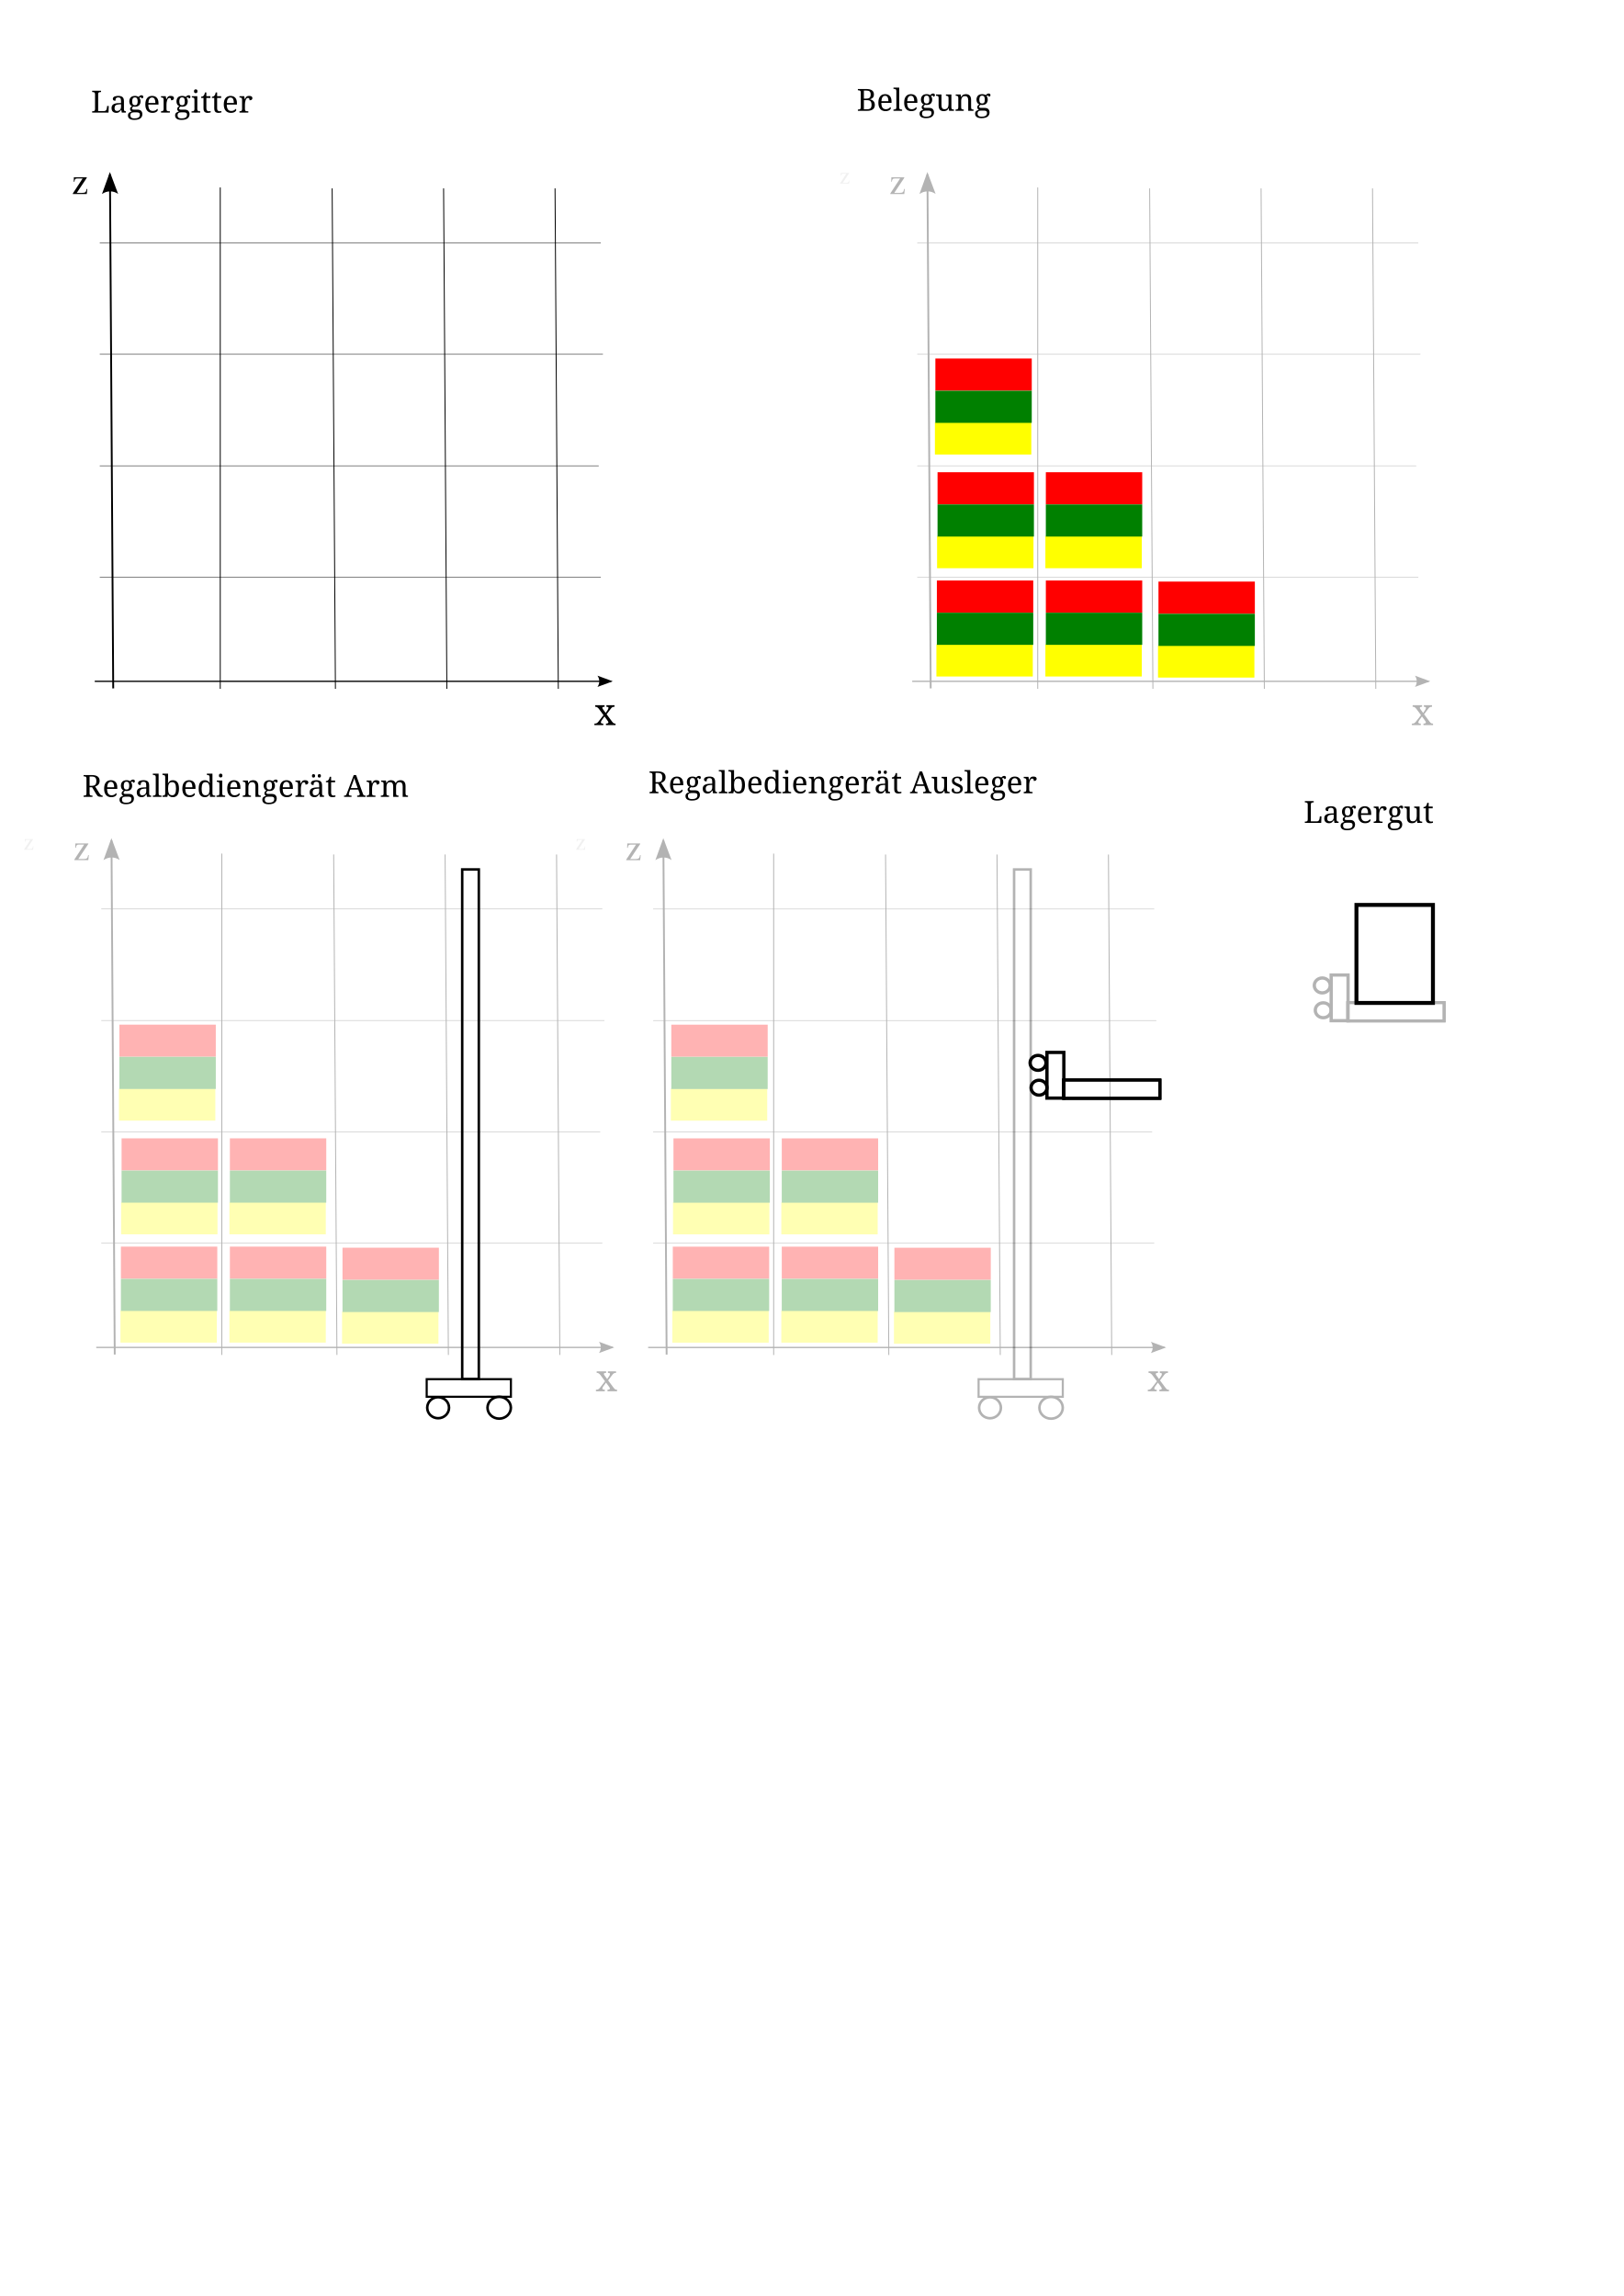
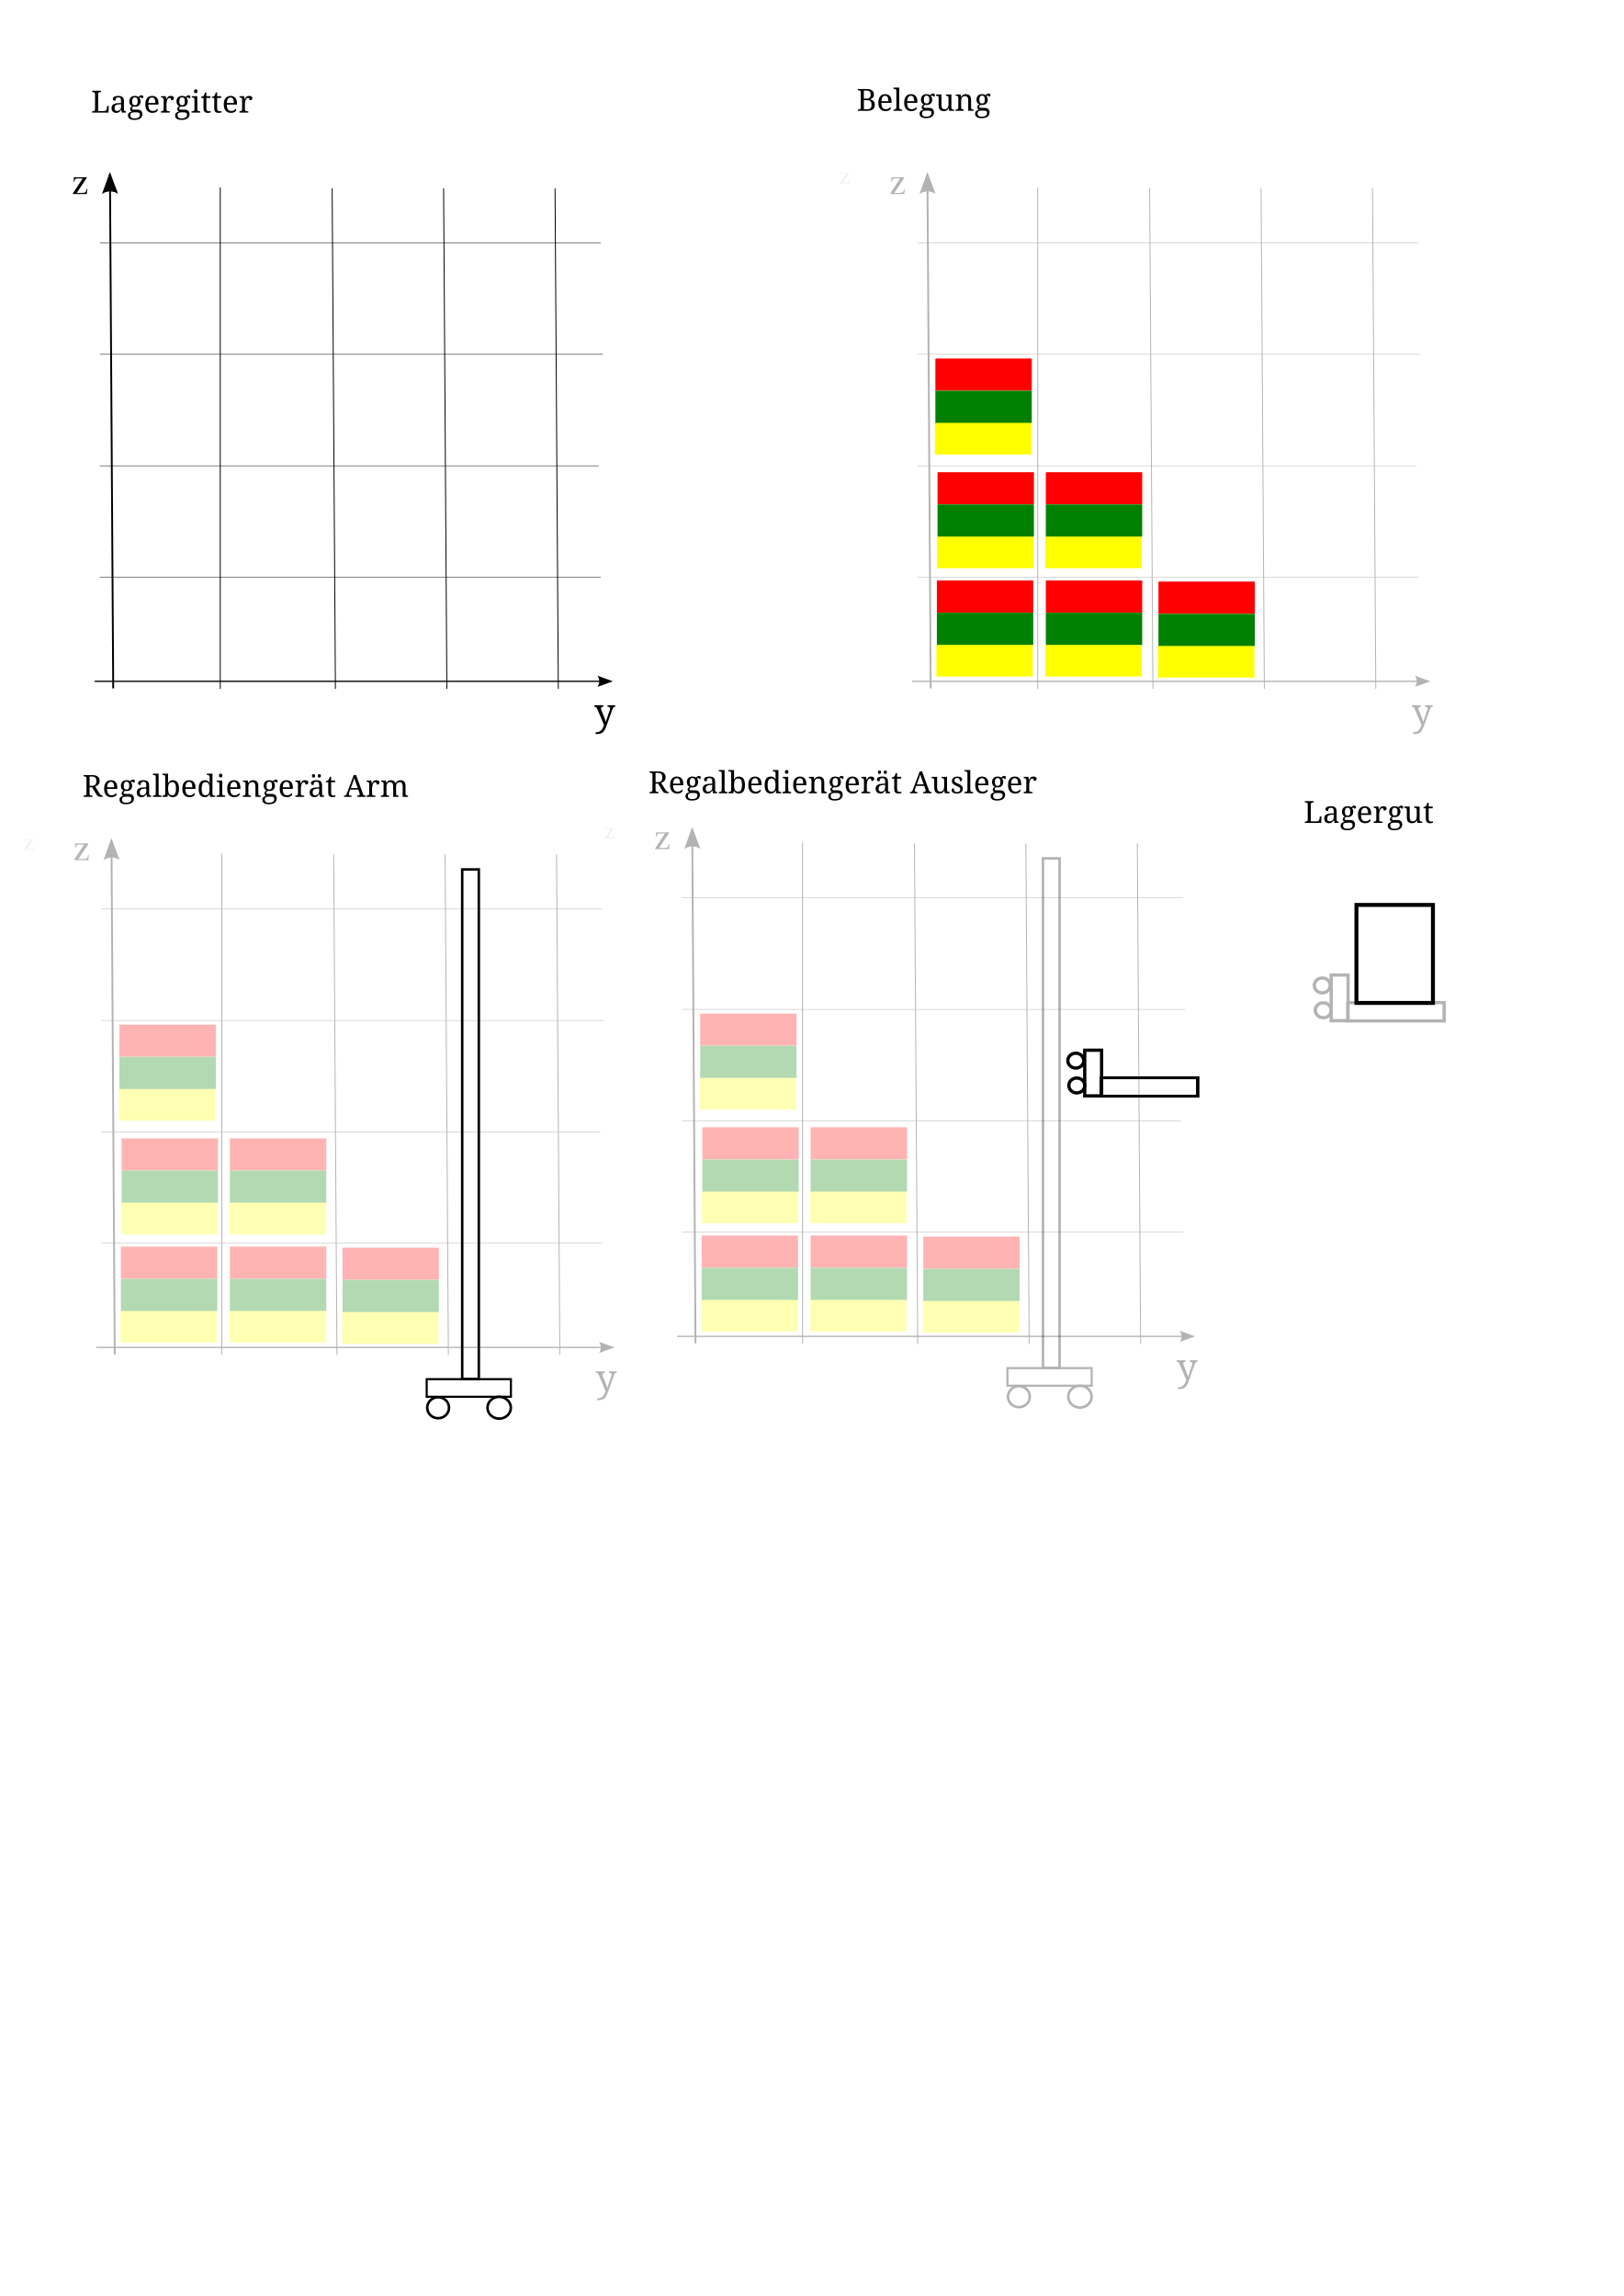
<svg xmlns="http://www.w3.org/2000/svg" width="744.094" height="1052.362" id="svg2" version="1.1">
  <defs id="defs4">
    <marker orient="auto" refY="0.0" refX="0.0" id="Arrow1Lstart" style="overflow:visible">
      <path id="path3763" d="M 0.0,0.0 L 5.0,-5.0 L -12.5,0.0 L 5.0,5.0 L 0.0,0.0 z " style="fill-rule:evenodd;stroke:#000000;stroke-width:1.0pt" transform="scale(0.8) translate(12.5,0)" />
    </marker>
    <marker orient="auto" refY="0.0" refX="0.0" id="Arrow2Lstart" style="overflow:visible">
      <path id="path3781" style="fill-rule:evenodd;stroke-width:0.625;stroke-linejoin:round" d="M 8.719,4.034 L -2.207,0.016 L 8.719,-4.002 C 6.973,-1.63 6.983,1.616 8.719,4.034 z " transform="scale(1.1) translate(1,0)" />
    </marker>
    <marker orient="auto" refY="0.0" refX="0.0" id="Arrow2Lend" style="overflow:visible;">
      <path id="path3784" style="fill-rule:evenodd;stroke-width:0.625;stroke-linejoin:round;" d="M 8.719,4.034 L -2.207,0.016 L 8.719,-4.002 C 6.973,-1.63 6.983,1.616 8.719,4.034 z " transform="scale(1.1) rotate(180) translate(1,0)" />
    </marker>
    <marker orient="auto" refY="0.0" refX="0.0" id="Arrow1Lend" style="overflow:visible;">
      <path id="path3766" d="M 0.0,0.0 L 5.0,-5.0 L -12.5,0.0 L 5.0,5.0 L 0.0,0.0 z " style="fill-rule:evenodd;stroke:#000000;stroke-width:1.0pt;" transform="scale(0.8) rotate(180) translate(12.5,0)" />
    </marker>
    <marker orient="auto" refY="0" refX="0" id="Arrow2Lstart-4" style="overflow:visible">
      <path id="path3781-0" style="fill-rule:evenodd;stroke-width:0.625;stroke-linejoin:round" d="M 8.719,4.034 -2.207,0.016 8.719,-4.002 c -1.745,2.372 -1.735,5.617 -6e-7,8.035 z" transform="matrix(1.1,0,0,1.1,1.1,0)" />
    </marker>
    <marker orient="auto" refY="0" refX="0" id="Arrow2Lstart-4-0" style="overflow:visible">
      <path id="path3781-0-1" style="fill-rule:evenodd;stroke-width:0.625;stroke-linejoin:round" d="M 8.719,4.034 -2.207,0.016 8.719,-4.002 c -1.745,2.372 -1.735,5.617 -6e-7,8.035 z" transform="matrix(1.1,0,0,1.1,1.1,0)" />
    </marker>
    <marker orient="auto" refY="0" refX="0" id="Arrow2Lend-9" style="overflow:visible">
      <path id="path3784-3" style="fill-rule:evenodd;stroke-width:0.625;stroke-linejoin:round" d="M 8.719,4.034 -2.207,0.016 8.719,-4.002 c -1.745,2.372 -1.735,5.617 -6e-7,8.035 z" transform="matrix(-1.1,0,0,-1.1,-1.1,0)" />
    </marker>
    <marker orient="auto" refY="0" refX="0" id="Arrow1Lend-9" style="overflow:visible">
      <path id="path3766-3" d="M 0,0 5,-5 -12.5,0 5,5 0,0 z" style="fill-rule:evenodd;stroke:#000000;stroke-width:1pt" transform="matrix(-0.8,0,0,-0.8,-10,0)" />
    </marker>
    <marker orient="auto" refY="0" refX="0" id="Arrow1Lstart-0" style="overflow:visible">
      <path id="path3763-7" d="M 0,0 5,-5 -12.5,0 5,5 0,0 z" style="fill-rule:evenodd;stroke:#000000;stroke-width:1pt" transform="matrix(0.8,0,0,0.8,10,0)" />
    </marker>
    <marker orient="auto" refY="0" refX="0" id="Arrow2Lstart-5" style="overflow:visible">
      <path id="path3781-9" style="fill-rule:evenodd;stroke-width:0.625;stroke-linejoin:round" d="M 8.719,4.034 -2.207,0.016 8.719,-4.002 c -1.745,2.372 -1.735,5.617 -6e-7,8.035 z" transform="matrix(1.1,0,0,1.1,1.1,0)" />
    </marker>
    <marker orient="auto" refY="0" refX="0" id="Arrow2Lend-2" style="overflow:visible">
      <path id="path3784-9" style="fill-rule:evenodd;stroke-width:0.625;stroke-linejoin:round" d="M 8.719,4.034 -2.207,0.016 8.719,-4.002 c -1.745,2.372 -1.735,5.617 -6e-7,8.035 z" transform="matrix(-1.1,0,0,-1.1,-1.1,0)" />
    </marker>
    <marker orient="auto" refY="0" refX="0" id="Arrow2Lstart-8" style="overflow:visible">
      <path id="path3781-3" style="fill-rule:evenodd;stroke-width:0.625;stroke-linejoin:round" d="M 8.719,4.034 -2.207,0.016 8.719,-4.002 c -1.745,2.372 -1.735,5.617 -6e-7,8.035 z" transform="matrix(1.1,0,0,1.1,1.1,0)" />
    </marker>
    <marker orient="auto" refY="0" refX="0" id="Arrow2Lend-0" style="overflow:visible">
      <path id="path3784-35" style="fill-rule:evenodd;stroke-width:0.625;stroke-linejoin:round" d="M 8.719,4.034 -2.207,0.016 8.719,-4.002 c -1.745,2.372 -1.735,5.617 -6e-7,8.035 z" transform="matrix(-1.1,0,0,-1.1,-1.1,0)" />
    </marker>
    <marker orient="auto" refY="0" refX="0" id="Arrow2Lstart-3" style="overflow:visible">
      <path id="path3781-1" style="fill-rule:evenodd;stroke-width:0.625;stroke-linejoin:round" d="M 8.719,4.034 -2.207,0.016 8.719,-4.002 c -1.745,2.372 -1.735,5.617 -6e-7,8.035 z" transform="matrix(1.1,0,0,1.1,1.1,0)" />
    </marker>
    <marker orient="auto" refY="0" refX="0" id="Arrow2Lend-95" style="overflow:visible">
      <path id="path3784-32" style="fill-rule:evenodd;stroke-width:0.625;stroke-linejoin:round" d="M 8.719,4.034 -2.207,0.016 8.719,-4.002 c -1.745,2.372 -1.735,5.617 -6e-7,8.035 z" transform="matrix(-1.1,0,0,-1.1,-1.1,0)" />
    </marker>
    <marker orient="auto" refY="0" refX="0" id="Arrow2Lstart-42" style="overflow:visible">
      <path id="path3781-8" style="fill-rule:evenodd;stroke-width:0.625;stroke-linejoin:round" d="M 8.719,4.034 -2.207,0.016 8.719,-4.002 c -1.745,2.372 -1.735,5.617 -6e-7,8.035 z" transform="matrix(1.1,0,0,1.1,1.1,0)" />
    </marker>
    <marker orient="auto" refY="0" refX="0" id="Arrow2Lend-4" style="overflow:visible">
      <path id="path3784-31" style="fill-rule:evenodd;stroke-width:0.625;stroke-linejoin:round" d="M 8.719,4.034 -2.207,0.016 8.719,-4.002 c -1.745,2.372 -1.735,5.617 -6e-7,8.035 z" transform="matrix(-1.1,0,0,-1.1,-1.1,0)" />
    </marker>
  </defs>
  <g id="layer1">
    <g id="g4232" transform="matrix(1.57031,0,0,1.57031,-19.02322,-45.09524)">
      <path id="path2987-0-7" d="m 109.049,83.7 0.953,146.083" style="fill:none;stroke:#000000;stroke-width:0.267;stroke-linecap:butt;stroke-linejoin:miter;stroke-miterlimit:4;stroke-opacity:1;stroke-dasharray:none;marker-start:none" />
      <path id="path2987-0-5" d="M 141.571,83.7 142.524,229.783" style="fill:none;stroke:#000000;stroke-width:0.267;stroke-linecap:butt;stroke-linejoin:miter;stroke-miterlimit:4;stroke-opacity:1;stroke-dasharray:none;marker-start:none" />
      <path id="path2987-0-9" d="m 174.093,83.7 0.956,146.082" style="fill:none;stroke:#000000;stroke-width:0.268;stroke-linecap:butt;stroke-linejoin:miter;stroke-miterlimit:4;stroke-opacity:1;stroke-dasharray:none;marker-start:none" />
      <path id="path2987" d="M 44.202,79.632 45.155,229.65" style="fill:none;stroke:#000000;stroke-width:0.534px;stroke-linecap:butt;stroke-linejoin:miter;stroke-opacity:1;marker-start:url(#Arrow2Lstart)" />
      <path id="path2989" d="m 39.762,227.582 150.683,0" style="fill:none;stroke:#000000;stroke-width:0.372;stroke-linecap:butt;stroke-linejoin:miter;stroke-miterlimit:4;stroke-opacity:1;stroke-dasharray:none;marker-start:none;marker-end:url(#Arrow2Lend)" />
      <path id="path2987-0" d="m 76.392,83.432 0,146.35" style="fill:none;stroke:#000000;stroke-width:0.271;stroke-linecap:butt;stroke-linejoin:miter;stroke-miterlimit:4;stroke-opacity:1;stroke-dasharray:none;marker-start:none" />
      <path id="path2987-0-5-4" d="m 41.225,197.189 146.23,0" style="fill:none;stroke:#000000;stroke-width:0.132;stroke-linecap:butt;stroke-linejoin:miter;stroke-miterlimit:4;stroke-opacity:1;stroke-dasharray:none;marker-start:none" />
      <path id="path2987-0-5-4-8" d="m 41.226,132.145 146.844,0" style="fill:none;stroke:#000000;stroke-width:0.132;stroke-linecap:butt;stroke-linejoin:miter;stroke-miterlimit:4;stroke-opacity:1;stroke-dasharray:none;marker-start:none" />
      <path id="path2987-0-5-4-3" d="m 41.225,164.667 145.617,0" style="fill:none;stroke:#000000;stroke-width:0.131;stroke-linecap:butt;stroke-linejoin:miter;stroke-miterlimit:4;stroke-opacity:1;stroke-dasharray:none;marker-start:none" />
      <path id="path2987-0-5-4-9" d="m 41.225,99.623 146.23,0" style="fill:none;stroke:#000000;stroke-width:0.132;stroke-linecap:butt;stroke-linejoin:miter;stroke-miterlimit:4;stroke-opacity:1;stroke-dasharray:none;marker-start:none" />
      <text id="text5482" y="85.349" x="33.063" style="font-size:10.841px;font-style:normal;font-variant:normal;font-weight:normal;font-stretch:normal;line-height:125%;letter-spacing:0px;word-spacing:0px;fill:#000000;fill-opacity:1;stroke:none;font-family:Nimbus Roman No9 L;-inkscape-font-specification:Nimbus Roman No9 L" xml:space="preserve">
        <tspan y="85.349" x="33.063" id="tspan5484">z</tspan>
      </text>
      <text id="text5486" y="240.371" x="185.537" style="font-size:10.841px;font-style:normal;font-variant:normal;font-weight:normal;font-stretch:normal;line-height:125%;letter-spacing:0px;word-spacing:0px;fill:#000000;fill-opacity:1;stroke:none;font-family:Serif;-inkscape-font-specification:Serif" xml:space="preserve">
-         <tspan y="240.371" x="185.537" id="tspan5488">x</tspan>
+         <tspan y="240.371" x="185.537" id="tspan5488">y</tspan>
      </text>
    </g>
    <g id="g8490" transform="matrix(0.7842366,0,0,0.7842366,-211.8163,357.8166)">
      <rect y="51.876" x="540.183" height="297.856" width="9.706" id="rect5616" style="fill:none;stroke:#000000;stroke-width:1.464;stroke-miterlimit:4;stroke-opacity:1;stroke-dasharray:none" />
      <rect y="349.786" x="519.431" height="10.29" width="49.21" id="rect5618" style="fill:none;stroke:#000000;stroke-width:1.223;stroke-miterlimit:4;stroke-opacity:1;stroke-dasharray:none" />
      <path transform="translate(13.17495,-32.53733)" d="m 519.312,399.012 c 0,3.393 -2.853,6.144 -6.372,6.144 -3.519,0 -6.372,-2.751 -6.372,-6.144 0,-3.393 2.853,-6.144 6.372,-6.144 3.519,0 6.372,2.751 6.372,6.144 z" id="path5620" style="fill:none;stroke:#000000;stroke-width:1.5;stroke-miterlimit:4;stroke-opacity:1;stroke-dasharray:none" />
      <path transform="translate(-21.23627,-34.11873)" d="m 589.859,400.604 c 0,3.519 -3.057,6.372 -6.827,6.372 -3.77,0 -6.827,-2.853 -6.827,-6.372 0,-3.519 3.057,-6.372 6.827,-6.372 3.77,0 6.827,2.853 6.827,6.372 z" id="path5622" style="fill:none;stroke:#000000;stroke-width:1.5;stroke-miterlimit:4;stroke-opacity:1;stroke-dasharray:none" />
    </g>
-     <g id="g3117" transform="translate(-77.75382,307.0662)">
+     <g id="g3117" transform="translate(-60.45155,306.0484)">
      <path transform="translate(-5.006519,-0.455138)" d="m 562.096,180.545 c 0,1.885 -1.63,3.414 -3.641,3.414 -2.011,0 -3.641,-1.528 -3.641,-3.414 0,-1.885 1.63,-3.414 3.641,-3.414 2.011,0 3.641,1.528 3.641,3.414 z" id="path5624" style="fill:none;stroke:#000000;stroke-width:1.5;stroke-miterlimit:4;stroke-opacity:1;stroke-dasharray:none" />
      <path transform="translate(-7.282209,0)" d="m 564.826,191.469 c 0,1.885 -1.63,3.414 -3.641,3.414 -2.011,0 -3.641,-1.528 -3.641,-3.414 0,-1.885 1.63,-3.414 3.641,-3.414 2.011,0 3.641,1.528 3.641,3.414 z" id="path5626" style="fill:none;stroke:#000000;stroke-width:1.5;stroke-miterlimit:4;stroke-opacity:1;stroke-dasharray:none" />
      <rect y="175.311" x="557.544" height="20.936" width="7.737" id="rect5628" style="fill:none;stroke:#000000;stroke-width:1.5;stroke-miterlimit:4;stroke-opacity:1;stroke-dasharray:none" />
      <rect y="187.94" x="565.167" height="8.422" width="44.155" id="rect5630" style="fill:none;stroke:#000000;stroke-width:1.271;stroke-miterlimit:4;stroke-opacity:1;stroke-dasharray:none" />
      <rect style="fill:none;stroke:#000000;stroke-width:1.271;stroke-miterlimit:4;stroke-opacity:1;stroke-dasharray:none" id="rect3111" width="44.155" height="8.422" x="565.167" y="187.94" />
      <rect y="187.94" x="565.167" height="8.422" width="44.155" id="use3113" style="fill:none;stroke:#000000;stroke-width:1.271;stroke-miterlimit:4;stroke-opacity:1;stroke-dasharray:none" />
    </g>
    <text xml:space="preserve" style="font-size:14px;font-style:normal;font-variant:normal;font-weight:normal;font-stretch:normal;text-align:center;line-height:125%;letter-spacing:0px;word-spacing:0px;text-anchor:middle;fill:#000000;fill-opacity:1;stroke:none;font-family:Serif;-inkscape-font-specification:Serif" x="87.883" y="51.597" id="text3125">
      <tspan id="tspan3127" x="87.883" y="51.597">Lagergitter</tspan>
    </text>
    <text xml:space="preserve" style="font-size:14px;font-style:normal;font-variant:normal;font-weight:normal;font-stretch:normal;text-align:center;line-height:125%;letter-spacing:0px;word-spacing:0px;text-anchor:middle;fill:#000000;fill-opacity:1;stroke:none;font-family:Serif;-inkscape-font-specification:Serif" x="432.44" y="50.799" id="text3125-3">
      <tspan id="tspan3127-7" x="432.44" y="50.799">Belegung</tspan>
    </text>
    <text xml:space="preserve" style="font-size:14px;font-style:normal;font-variant:normal;font-weight:normal;font-stretch:normal;text-align:center;line-height:125%;letter-spacing:0px;word-spacing:0px;text-anchor:middle;fill:#000000;fill-opacity:1;stroke:none;font-family:Serif;-inkscape-font-specification:Serif" x="121.665" y="365.247" id="text3150">
      <tspan id="tspan3152" x="121.665" y="365.247">Regalbediengerät Arm</tspan>
    </text>
    <text xml:space="preserve" style="font-size:14px;font-style:normal;font-variant:normal;font-weight:normal;font-stretch:normal;text-align:center;line-height:125%;letter-spacing:0px;word-spacing:0px;text-anchor:middle;fill:#000000;fill-opacity:1;stroke:none;font-family:Serif;-inkscape-font-specification:Serif" x="395.304" y="363.574" id="text3154">
      <tspan id="tspan3156" x="395.304" y="363.574">Regalbediengerät Ausleger</tspan>
    </text>
    <text xml:space="preserve" style="font-size:14px;font-style:normal;font-variant:normal;font-weight:normal;font-stretch:normal;text-align:center;line-height:125%;letter-spacing:0px;word-spacing:0px;text-anchor:middle;fill:#000000;fill-opacity:1;stroke:none;font-family:Serif;-inkscape-font-specification:Serif" x="636.323" y="377.181" id="text3158">
      <tspan id="tspan3160" x="636.323" y="377.181">Lagergut</tspan>
    </text>
    <text xml:space="preserve" style="font-size:10.841px;font-style:normal;font-variant:normal;font-weight:normal;font-stretch:normal;line-height:125%;letter-spacing:0px;word-spacing:0px;opacity:0.3;fill:#cccccc;fill-opacity:1;stroke:none;font-family:Nimbus Roman No9 L;-inkscape-font-specification:Nimbus Roman No9 L" x="384.699" y="84.164" id="text5482-0">
      <tspan id="tspan5484-1" x="384.699" y="84.164">z</tspan>
    </text>
    <g transform="matrix(1.472122,0,0,1.472122,-202.9634,118.7941)" id="g3276-1" style="stroke:none">
      <rect y="100.045" x="429.519" height="10.004" width="30.002" id="rect3249-65" style="fill:#ff0000;stroke:none" />
      <rect y="119.927" x="429.374" height="10.004" width="30.002" id="rect3249-0-2" style="fill:#ffff00;stroke:none" />
      <rect y="110.073" x="429.517" height="10.004" width="30.002" id="rect3249-6-3" style="fill:#008000;stroke:none" />
    </g>
    <g id="g4232-6" transform="matrix(1.57031,0,0,1.57031,355.6039,-45.09524)" style="opacity:0.3">
      <path id="path2987-0-7-5" d="m 109.049,83.7 0.953,146.083" style="fill:none;stroke:#000000;stroke-width:0.267;stroke-linecap:butt;stroke-linejoin:miter;stroke-miterlimit:4;stroke-opacity:1;stroke-dasharray:none;marker-start:none" />
      <path id="path2987-0-5-9" d="M 141.571,83.7 142.524,229.783" style="fill:none;stroke:#000000;stroke-width:0.267;stroke-linecap:butt;stroke-linejoin:miter;stroke-miterlimit:4;stroke-opacity:1;stroke-dasharray:none;marker-start:none" />
      <path id="path2987-0-9-4" d="m 174.093,83.7 0.956,146.082" style="fill:none;stroke:#000000;stroke-width:0.268;stroke-linecap:butt;stroke-linejoin:miter;stroke-miterlimit:4;stroke-opacity:1;stroke-dasharray:none;marker-start:none" />
      <path id="path2987-3" d="M 44.202,79.632 45.155,229.65" style="fill:none;stroke:#000000;stroke-width:0.534px;stroke-linecap:butt;stroke-linejoin:miter;stroke-opacity:1;marker-start:url(#Arrow2Lstart)" />
      <path id="path2989-1" d="m 39.762,227.582 150.683,0" style="fill:none;stroke:#000000;stroke-width:0.372;stroke-linecap:butt;stroke-linejoin:miter;stroke-miterlimit:4;stroke-opacity:1;stroke-dasharray:none;marker-start:none;marker-end:url(#Arrow2Lend)" />
      <path id="path2987-0-0" d="m 76.392,83.432 0,146.35" style="fill:none;stroke:#000000;stroke-width:0.271;stroke-linecap:butt;stroke-linejoin:miter;stroke-miterlimit:4;stroke-opacity:1;stroke-dasharray:none;marker-start:none" />
      <path id="path2987-0-5-4-96" d="m 41.225,197.189 146.23,0" style="fill:none;stroke:#000000;stroke-width:0.132;stroke-linecap:butt;stroke-linejoin:miter;stroke-miterlimit:4;stroke-opacity:1;stroke-dasharray:none;marker-start:none" />
      <path id="path2987-0-5-4-8-6" d="m 41.226,132.145 146.844,0" style="fill:none;stroke:#000000;stroke-width:0.132;stroke-linecap:butt;stroke-linejoin:miter;stroke-miterlimit:4;stroke-opacity:1;stroke-dasharray:none;marker-start:none" />
      <path id="path2987-0-5-4-3-8" d="m 41.225,164.667 145.617,0" style="fill:none;stroke:#000000;stroke-width:0.131;stroke-linecap:butt;stroke-linejoin:miter;stroke-miterlimit:4;stroke-opacity:1;stroke-dasharray:none;marker-start:none" />
      <path id="path2987-0-5-4-9-6" d="m 41.225,99.623 146.23,0" style="fill:none;stroke:#000000;stroke-width:0.132;stroke-linecap:butt;stroke-linejoin:miter;stroke-miterlimit:4;stroke-opacity:1;stroke-dasharray:none;marker-start:none" />
      <text id="text5482-2" y="85.349" x="33.063" style="font-size:10.841px;font-style:normal;font-variant:normal;font-weight:normal;font-stretch:normal;line-height:125%;letter-spacing:0px;word-spacing:0px;fill:#000000;fill-opacity:1;stroke:none;font-family:Nimbus Roman No9 L;-inkscape-font-specification:Nimbus Roman No9 L" xml:space="preserve">
        <tspan y="85.349" x="33.063" id="tspan5484-2">z</tspan>
      </text>
      <text id="text5486-3" y="240.371" x="185.537" style="font-size:10.841px;font-style:normal;font-variant:normal;font-weight:normal;font-stretch:normal;line-height:125%;letter-spacing:0px;word-spacing:0px;fill:#000000;fill-opacity:1;stroke:none;font-family:Serif;-inkscape-font-specification:Serif" xml:space="preserve">
-         <tspan y="240.371" x="185.537" id="tspan5488-2">x</tspan>
+         <tspan y="240.371" x="185.537" id="tspan5488-2">y</tspan>
      </text>
    </g>
    <g transform="matrix(1.472122,0,0,1.472122,-153.0243,118.7925)" id="g3276-1-6" style="stroke:none">
      <rect y="100.045" x="429.519" height="10.004" width="30.002" id="rect3249-65-2" style="fill:#ff0000;stroke:none" />
      <rect y="119.927" x="429.374" height="10.004" width="30.002" id="rect3249-0-2-8" style="fill:#ffff00;stroke:none" />
      <rect y="110.073" x="429.517" height="10.004" width="30.002" id="rect3249-6-3-0" style="fill:#008000;stroke:none" />
    </g>
    <g transform="matrix(1.472122,0,0,1.472122,-153.0243,69.16304)" id="g3276-1-5" style="stroke:none">
      <rect y="100.045" x="429.519" height="10.004" width="30.002" id="rect3249-65-23" style="fill:#ff0000;stroke:none" />
      <rect y="119.927" x="429.374" height="10.004" width="30.002" id="rect3249-0-2-3" style="fill:#ffff00;stroke:none" />
      <rect y="110.073" x="429.517" height="10.004" width="30.002" id="rect3249-6-3-4" style="fill:#008000;stroke:none" />
    </g>
    <g transform="matrix(1.472122,0,0,1.472122,-203.6463,17.05215)" id="g3276-1-2" style="stroke:none">
      <rect y="100.045" x="429.519" height="10.004" width="30.002" id="rect3249-65-3" style="fill:#ff0000;stroke:none" />
      <rect y="119.927" x="429.374" height="10.004" width="30.002" id="rect3249-0-2-7" style="fill:#ffff00;stroke:none" />
      <rect y="110.073" x="429.517" height="10.004" width="30.002" id="rect3249-6-3-2" style="fill:#008000;stroke:none" />
    </g>
    <g transform="matrix(1.472122,0,0,1.472122,-202.6537,69.16303)" id="g3276-1-8" style="stroke:none">
      <rect y="100.045" x="429.519" height="10.004" width="30.002" id="rect3249-65-4" style="fill:#ff0000;stroke:none" />
      <rect y="119.927" x="429.374" height="10.004" width="30.002" id="rect3249-0-2-0" style="fill:#ffff00;stroke:none" />
      <rect y="110.073" x="429.517" height="10.004" width="30.002" id="rect3249-6-3-43" style="fill:#008000;stroke:none" />
    </g>
    <g transform="matrix(1.472122,0,0,1.472122,-101.4097,119.2887)" id="g3276-1-69" style="stroke:none">
      <rect y="100.045" x="429.519" height="10.004" width="30.002" id="rect3249-65-5" style="fill:#ff0000;stroke:none" />
      <rect y="119.927" x="429.374" height="10.004" width="30.002" id="rect3249-0-2-70" style="fill:#ffff00;stroke:none" />
      <rect y="110.073" x="429.517" height="10.004" width="30.002" id="rect3249-6-3-1" style="fill:#008000;stroke:none" />
    </g>
    <text xml:space="preserve" style="font-size:10.841px;font-style:normal;font-variant:normal;font-weight:normal;font-stretch:normal;line-height:125%;letter-spacing:0px;word-spacing:0px;opacity:0.3;fill:#cccccc;fill-opacity:1;stroke:none;font-family:Nimbus Roman No9 L;-inkscape-font-specification:Nimbus Roman No9 L" x="10.768" y="389.474" id="text5482-0-9">
      <tspan id="tspan5484-1-1" x="10.768" y="389.474">z</tspan>
    </text>
    <g transform="matrix(1.472122,0,0,1.472122,-576.8947,424.1041)" id="g3276-1-4" style="opacity:0.3;stroke:none">
      <rect y="100.045" x="429.519" height="10.004" width="30.002" id="rect3249-65-9" style="fill:#ff0000;stroke:none" />
      <rect y="119.927" x="429.374" height="10.004" width="30.002" id="rect3249-0-2-2" style="fill:#ffff00;stroke:none" />
      <rect y="110.073" x="429.517" height="10.004" width="30.002" id="rect3249-6-3-12" style="fill:#008000;stroke:none" />
    </g>
    <g id="g4232-6-7" transform="matrix(1.57031,0,0,1.57031,-18.3275,260.2148)" style="opacity:0.3">
      <path id="path2987-0-7-5-6" d="m 109.049,83.7 0.953,146.083" style="fill:none;stroke:#000000;stroke-width:0.267;stroke-linecap:butt;stroke-linejoin:miter;stroke-miterlimit:4;stroke-opacity:1;stroke-dasharray:none;marker-start:none" />
      <path id="path2987-0-5-9-6" d="M 141.571,83.7 142.524,229.783" style="fill:none;stroke:#000000;stroke-width:0.267;stroke-linecap:butt;stroke-linejoin:miter;stroke-miterlimit:4;stroke-opacity:1;stroke-dasharray:none;marker-start:none" />
      <path id="path2987-0-9-4-9" d="m 174.093,83.7 0.956,146.082" style="fill:none;stroke:#000000;stroke-width:0.268;stroke-linecap:butt;stroke-linejoin:miter;stroke-miterlimit:4;stroke-opacity:1;stroke-dasharray:none;marker-start:none" />
      <path id="path2987-3-1" d="M 44.202,79.632 45.155,229.65" style="fill:none;stroke:#000000;stroke-width:0.534px;stroke-linecap:butt;stroke-linejoin:miter;stroke-opacity:1;marker-start:url(#Arrow2Lstart)" />
      <path id="path2989-1-5" d="m 39.762,227.582 150.683,0" style="fill:none;stroke:#000000;stroke-width:0.372;stroke-linecap:butt;stroke-linejoin:miter;stroke-miterlimit:4;stroke-opacity:1;stroke-dasharray:none;marker-start:none;marker-end:url(#Arrow2Lend)" />
      <path id="path2987-0-0-3" d="m 76.392,83.432 0,146.35" style="fill:none;stroke:#000000;stroke-width:0.271;stroke-linecap:butt;stroke-linejoin:miter;stroke-miterlimit:4;stroke-opacity:1;stroke-dasharray:none;marker-start:none" />
      <path id="path2987-0-5-4-96-0" d="m 41.225,197.189 146.23,0" style="fill:none;stroke:#000000;stroke-width:0.132;stroke-linecap:butt;stroke-linejoin:miter;stroke-miterlimit:4;stroke-opacity:1;stroke-dasharray:none;marker-start:none" />
      <path id="path2987-0-5-4-8-6-9" d="m 41.226,132.145 146.844,0" style="fill:none;stroke:#000000;stroke-width:0.132;stroke-linecap:butt;stroke-linejoin:miter;stroke-miterlimit:4;stroke-opacity:1;stroke-dasharray:none;marker-start:none" />
      <path id="path2987-0-5-4-3-8-3" d="m 41.225,164.667 145.617,0" style="fill:none;stroke:#000000;stroke-width:0.131;stroke-linecap:butt;stroke-linejoin:miter;stroke-miterlimit:4;stroke-opacity:1;stroke-dasharray:none;marker-start:none" />
      <path id="path2987-0-5-4-9-6-4" d="m 41.225,99.623 146.23,0" style="fill:none;stroke:#000000;stroke-width:0.132;stroke-linecap:butt;stroke-linejoin:miter;stroke-miterlimit:4;stroke-opacity:1;stroke-dasharray:none;marker-start:none" />
      <text id="text5482-2-2" y="85.349" x="33.063" style="font-size:10.841px;font-style:normal;font-variant:normal;font-weight:normal;font-stretch:normal;line-height:125%;letter-spacing:0px;word-spacing:0px;fill:#000000;fill-opacity:1;stroke:none;font-family:Nimbus Roman No9 L;-inkscape-font-specification:Nimbus Roman No9 L" xml:space="preserve">
        <tspan y="85.349" x="33.063" id="tspan5484-2-9">z</tspan>
      </text>
      <text id="text5486-3-5" y="240.371" x="185.537" style="font-size:10.841px;font-style:normal;font-variant:normal;font-weight:normal;font-stretch:normal;line-height:125%;letter-spacing:0px;word-spacing:0px;fill:#000000;fill-opacity:1;stroke:none;font-family:Serif;-inkscape-font-specification:Serif" xml:space="preserve">
-         <tspan y="240.371" x="185.537" id="tspan5488-2-9">x</tspan>
+         <tspan y="240.371" x="185.537" id="tspan5488-2-9">y</tspan>
      </text>
    </g>
    <g transform="matrix(1.472122,0,0,1.472122,-526.9556,424.1025)" id="g3276-1-6-8" style="opacity:0.3;stroke:none">
      <rect y="100.045" x="429.519" height="10.004" width="30.002" id="rect3249-65-2-5" style="fill:#ff0000;stroke:none" />
      <rect y="119.927" x="429.374" height="10.004" width="30.002" id="rect3249-0-2-8-2" style="fill:#ffff00;stroke:none" />
      <rect y="110.073" x="429.517" height="10.004" width="30.002" id="rect3249-6-3-0-1" style="fill:#008000;stroke:none" />
    </g>
    <g transform="matrix(1.472122,0,0,1.472122,-526.9556,374.4731)" id="g3276-1-5-6" style="opacity:0.3;stroke:none">
      <rect y="100.045" x="429.519" height="10.004" width="30.002" id="rect3249-65-23-3" style="fill:#ff0000;stroke:none" />
      <rect y="119.927" x="429.374" height="10.004" width="30.002" id="rect3249-0-2-3-8" style="fill:#ffff00;stroke:none" />
      <rect y="110.073" x="429.517" height="10.004" width="30.002" id="rect3249-6-3-4-2" style="fill:#008000;stroke:none" />
    </g>
    <g transform="matrix(1.472122,0,0,1.472122,-577.5776,322.3622)" id="g3276-1-2-8" style="opacity:0.3;stroke:none">
      <rect y="100.045" x="429.519" height="10.004" width="30.002" id="rect3249-65-3-8" style="fill:#ff0000;stroke:none" />
      <rect y="119.927" x="429.374" height="10.004" width="30.002" id="rect3249-0-2-7-3" style="fill:#ffff00;stroke:none" />
      <rect y="110.073" x="429.517" height="10.004" width="30.002" id="rect3249-6-3-2-2" style="fill:#008000;stroke:none" />
    </g>
    <g transform="matrix(1.472122,0,0,1.472122,-576.585,374.4731)" id="g3276-1-8-7" style="opacity:0.3;stroke:none">
      <rect y="100.045" x="429.519" height="10.004" width="30.002" id="rect3249-65-4-7" style="fill:#ff0000;stroke:none" />
      <rect y="119.927" x="429.374" height="10.004" width="30.002" id="rect3249-0-2-0-6" style="fill:#ffff00;stroke:none" />
      <rect y="110.073" x="429.517" height="10.004" width="30.002" id="rect3249-6-3-43-9" style="fill:#008000;stroke:none" />
    </g>
    <g transform="matrix(1.472122,0,0,1.472122,-475.341,424.5988)" id="g3276-1-69-4" style="opacity:0.3;stroke:none">
      <rect y="100.045" x="429.519" height="10.004" width="30.002" id="rect3249-65-5-2" style="fill:#ff0000;stroke:none" />
      <rect y="119.927" x="429.374" height="10.004" width="30.002" id="rect3249-0-2-70-7" style="fill:#ffff00;stroke:none" />
      <rect y="110.073" x="429.517" height="10.004" width="30.002" id="rect3249-6-3-1-3" style="fill:#008000;stroke:none" />
    </g>
-     <g id="g4911" transform="translate(-69,10)">
+     <g id="g4911" transform="translate(-55.76885,4.911096)">
      <g transform="matrix(0.7842366,0,0,0.7842366,110.0974,347.8335)" id="g8490-0" style="opacity:0.3">
        <rect style="fill:none;stroke:#000000;stroke-width:1.464;stroke-miterlimit:4;stroke-opacity:1;stroke-dasharray:none" id="rect5616-8" width="9.706" height="297.856" x="540.183" y="51.876" />
        <rect style="fill:none;stroke:#000000;stroke-width:1.223;stroke-miterlimit:4;stroke-opacity:1;stroke-dasharray:none" id="rect5618-3" width="49.21" height="10.29" x="519.431" y="349.786" />
-         <path style="fill:none;stroke:#000000;stroke-width:1.5;stroke-miterlimit:4;stroke-opacity:1;stroke-dasharray:none" id="path5620-5" d="m 519.312,399.012 a 6.372,6.144 0 1 1 -12.744,0 6.372,6.144 0 1 1 12.744,0 z" transform="translate(13.17495,-32.53733)" />
-         <path style="fill:none;stroke:#000000;stroke-width:1.5;stroke-miterlimit:4;stroke-opacity:1;stroke-dasharray:none" id="path5622-7" d="m 589.859,400.604 a 6.827,6.372 0 1 1 -13.654,0 6.827,6.372 0 1 1 13.654,0 z" transform="translate(-21.23627,-34.11873)" />
+         <path style="fill:none;stroke:#000000;stroke-width:1.5;stroke-miterlimit:4;stroke-opacity:1;stroke-dasharray:none" id="path5620-5" d="m 519.312,399.012 c 0,3.393 -2.853,6.144 -6.372,6.144 -3.519,0 -6.372,-2.751 -6.372,-6.144 0,-3.393 2.853,-6.144 6.372,-6.144 3.519,0 6.372,2.751 6.372,6.144 z" transform="translate(13.17495,-32.53733)" />
+         <path style="fill:none;stroke:#000000;stroke-width:1.5;stroke-miterlimit:4;stroke-opacity:1;stroke-dasharray:none" id="path5622-7" d="m 589.859,400.604 c 0,3.519 -3.057,6.372 -6.827,6.372 -3.77,0 -6.827,-2.853 -6.827,-6.372 0,-3.519 3.057,-6.372 6.827,-6.372 3.77,0 6.827,2.853 6.827,6.372 z" transform="translate(-21.23627,-34.11873)" />
      </g>
      <g transform="translate(318.5012,-114.6335)" id="g4563-1">
        <text xml:space="preserve" style="font-size:10.841px;font-style:normal;font-variant:normal;font-weight:normal;font-stretch:normal;line-height:125%;letter-spacing:0px;word-spacing:0px;opacity:0.3;fill:#cccccc;fill-opacity:1;stroke:none;font-family:Nimbus Roman No9 L;-inkscape-font-specification:Nimbus Roman No9 L" x="14.18" y="494.124" id="text5482-0-9-2">
          <tspan id="tspan5484-1-1-0" x="14.18" y="494.124">z</tspan>
        </text>
        <g transform="matrix(1.472122,0,0,1.472122,-573.4822,528.7545)" id="g3276-1-4-3" style="opacity:0.3;stroke:none">
          <rect y="100.045" x="429.519" height="10.004" width="30.002" id="rect3249-65-9-9" style="fill:#ff0000;stroke:none" />
          <rect y="119.927" x="429.374" height="10.004" width="30.002" id="rect3249-0-2-2-3" style="fill:#ffff00;stroke:none" />
          <rect y="110.073" x="429.517" height="10.004" width="30.002" id="rect3249-6-3-12-3" style="fill:#008000;stroke:none" />
        </g>
        <g id="g4232-6-7-3" transform="matrix(1.57031,0,0,1.57031,-14.91499,364.8652)" style="opacity:0.3">
          <path id="path2987-0-7-5-6-1" d="m 109.049,83.7 0.953,146.083" style="fill:none;stroke:#000000;stroke-width:0.267;stroke-linecap:butt;stroke-linejoin:miter;stroke-miterlimit:4;stroke-opacity:1;stroke-dasharray:none;marker-start:none" />
          <path id="path2987-0-5-9-6-1" d="M 141.571,83.7 142.524,229.783" style="fill:none;stroke:#000000;stroke-width:0.267;stroke-linecap:butt;stroke-linejoin:miter;stroke-miterlimit:4;stroke-opacity:1;stroke-dasharray:none;marker-start:none" />
          <path id="path2987-0-9-4-9-6" d="m 174.093,83.7 0.956,146.082" style="fill:none;stroke:#000000;stroke-width:0.268;stroke-linecap:butt;stroke-linejoin:miter;stroke-miterlimit:4;stroke-opacity:1;stroke-dasharray:none;marker-start:none" />
          <path id="path2987-3-1-6" d="M 44.202,79.632 45.155,229.65" style="fill:none;stroke:#000000;stroke-width:0.534px;stroke-linecap:butt;stroke-linejoin:miter;stroke-opacity:1;marker-start:url(#Arrow2Lstart)" />
          <path id="path2989-1-5-9" d="m 39.762,227.582 150.683,0" style="fill:none;stroke:#000000;stroke-width:0.372;stroke-linecap:butt;stroke-linejoin:miter;stroke-miterlimit:4;stroke-opacity:1;stroke-dasharray:none;marker-start:none;marker-end:url(#Arrow2Lend)" />
          <path id="path2987-0-0-3-4" d="m 76.392,83.432 0,146.35" style="fill:none;stroke:#000000;stroke-width:0.271;stroke-linecap:butt;stroke-linejoin:miter;stroke-miterlimit:4;stroke-opacity:1;stroke-dasharray:none;marker-start:none" />
          <path id="path2987-0-5-4-96-0-4" d="m 41.225,197.189 146.23,0" style="fill:none;stroke:#000000;stroke-width:0.132;stroke-linecap:butt;stroke-linejoin:miter;stroke-miterlimit:4;stroke-opacity:1;stroke-dasharray:none;marker-start:none" />
          <path id="path2987-0-5-4-8-6-9-0" d="m 41.226,132.145 146.844,0" style="fill:none;stroke:#000000;stroke-width:0.132;stroke-linecap:butt;stroke-linejoin:miter;stroke-miterlimit:4;stroke-opacity:1;stroke-dasharray:none;marker-start:none" />
          <path id="path2987-0-5-4-3-8-3-0" d="m 41.225,164.667 145.617,0" style="fill:none;stroke:#000000;stroke-width:0.131;stroke-linecap:butt;stroke-linejoin:miter;stroke-miterlimit:4;stroke-opacity:1;stroke-dasharray:none;marker-start:none" />
          <path id="path2987-0-5-4-9-6-4-6" d="m 41.225,99.623 146.23,0" style="fill:none;stroke:#000000;stroke-width:0.132;stroke-linecap:butt;stroke-linejoin:miter;stroke-miterlimit:4;stroke-opacity:1;stroke-dasharray:none;marker-start:none" />
          <text id="text5482-2-2-8" y="85.349" x="33.063" style="font-size:10.841px;font-style:normal;font-variant:normal;font-weight:normal;font-stretch:normal;line-height:125%;letter-spacing:0px;word-spacing:0px;fill:#000000;fill-opacity:1;stroke:none;font-family:Nimbus Roman No9 L;-inkscape-font-specification:Nimbus Roman No9 L" xml:space="preserve">
            <tspan y="85.349" x="33.063" id="tspan5484-2-9-4">z</tspan>
          </text>
          <text id="text5486-3-5-2" y="240.371" x="185.537" style="font-size:10.841px;font-style:normal;font-variant:normal;font-weight:normal;font-stretch:normal;line-height:125%;letter-spacing:0px;word-spacing:0px;fill:#000000;fill-opacity:1;stroke:none;font-family:Serif;-inkscape-font-specification:Serif" xml:space="preserve">
-             <tspan y="240.371" x="185.537" id="tspan5488-2-9-0">x</tspan>
+             <tspan y="240.371" x="185.537" id="tspan5488-2-9-0">y</tspan>
          </text>
        </g>
        <g transform="matrix(1.472122,0,0,1.472122,-523.5431,528.7529)" id="g3276-1-6-8-2" style="opacity:0.3;stroke:none">
          <rect y="100.045" x="429.519" height="10.004" width="30.002" id="rect3249-65-2-5-6" style="fill:#ff0000;stroke:none" />
          <rect y="119.927" x="429.374" height="10.004" width="30.002" id="rect3249-0-2-8-2-4" style="fill:#ffff00;stroke:none" />
          <rect y="110.073" x="429.517" height="10.004" width="30.002" id="rect3249-6-3-0-1-6" style="fill:#008000;stroke:none" />
        </g>
        <g transform="matrix(1.472122,0,0,1.472122,-523.5431,479.1234)" id="g3276-1-5-6-8" style="opacity:0.3;stroke:none">
          <rect y="100.045" x="429.519" height="10.004" width="30.002" id="rect3249-65-23-3-4" style="fill:#ff0000;stroke:none" />
          <rect y="119.927" x="429.374" height="10.004" width="30.002" id="rect3249-0-2-3-8-9" style="fill:#ffff00;stroke:none" />
          <rect y="110.073" x="429.517" height="10.004" width="30.002" id="rect3249-6-3-4-2-5" style="fill:#008000;stroke:none" />
        </g>
        <g transform="matrix(1.472122,0,0,1.472122,-574.1651,427.0126)" id="g3276-1-2-8-1" style="opacity:0.3;stroke:none">
          <rect y="100.045" x="429.519" height="10.004" width="30.002" id="rect3249-65-3-8-2" style="fill:#ff0000;stroke:none" />
          <rect y="119.927" x="429.374" height="10.004" width="30.002" id="rect3249-0-2-7-3-8" style="fill:#ffff00;stroke:none" />
          <rect y="110.073" x="429.517" height="10.004" width="30.002" id="rect3249-6-3-2-2-3" style="fill:#008000;stroke:none" />
        </g>
        <g transform="matrix(1.472122,0,0,1.472122,-573.1725,479.1234)" id="g3276-1-8-7-5" style="opacity:0.3;stroke:none">
          <rect y="100.045" x="429.519" height="10.004" width="30.002" id="rect3249-65-4-7-9" style="fill:#ff0000;stroke:none" />
          <rect y="119.927" x="429.374" height="10.004" width="30.002" id="rect3249-0-2-0-6-9" style="fill:#ffff00;stroke:none" />
          <rect y="110.073" x="429.517" height="10.004" width="30.002" id="rect3249-6-3-43-9-9" style="fill:#008000;stroke:none" />
        </g>
        <g transform="matrix(1.472122,0,0,1.472122,-471.9285,529.2491)" id="g3276-1-69-4-2" style="opacity:0.3;stroke:none">
          <rect y="100.045" x="429.519" height="10.004" width="30.002" id="rect3249-65-5-2-2" style="fill:#ff0000;stroke:none" />
          <rect y="119.927" x="429.374" height="10.004" width="30.002" id="rect3249-0-2-70-7-2" style="fill:#ffff00;stroke:none" />
          <rect y="110.073" x="429.517" height="10.004" width="30.002" id="rect3249-6-3-1-3-0" style="fill:#008000;stroke:none" />
        </g>
      </g>
    </g>
    <g id="g3117-0" transform="translate(52.49326,271.5828)" style="opacity:0.3">
      <path transform="translate(-5.006519,-0.455138)" d="m 562.096,180.545 c 0,1.885 -1.63,3.414 -3.641,3.414 -2.011,0 -3.641,-1.528 -3.641,-3.414 0,-1.885 1.63,-3.414 3.641,-3.414 2.011,0 3.641,1.528 3.641,3.414 z" id="path5624-1" style="fill:none;stroke:#000000;stroke-width:1.5;stroke-miterlimit:4;stroke-opacity:1;stroke-dasharray:none" />
      <path transform="translate(-7.282209,0)" d="m 564.826,191.469 c 0,1.885 -1.63,3.414 -3.641,3.414 -2.011,0 -3.641,-1.528 -3.641,-3.414 0,-1.885 1.63,-3.414 3.641,-3.414 2.011,0 3.641,1.528 3.641,3.414 z" id="path5626-6" style="fill:none;stroke:#000000;stroke-width:1.5;stroke-miterlimit:4;stroke-opacity:1;stroke-dasharray:none" />
      <rect y="175.311" x="557.544" height="20.936" width="7.737" id="rect5628-4" style="fill:none;stroke:#000000;stroke-width:1.5;stroke-miterlimit:4;stroke-opacity:1;stroke-dasharray:none" />
      <rect y="187.94" x="565.167" height="8.422" width="44.155" id="rect5630-4" style="fill:none;stroke:#000000;stroke-width:1.271;stroke-miterlimit:4;stroke-opacity:1;stroke-dasharray:none" />
      <rect style="fill:none;stroke:#000000;stroke-width:1.271;stroke-miterlimit:4;stroke-opacity:1;stroke-dasharray:none" id="rect3111-7" width="44.155" height="8.422" x="565.167" y="187.94" />
      <rect y="187.94" x="565.167" height="8.422" width="44.155" id="use3113-3" style="fill:none;stroke:#000000;stroke-width:1.271;stroke-miterlimit:4;stroke-opacity:1;stroke-dasharray:none" />
    </g>
    <rect style="fill:none;stroke:#000000;stroke-width:1.811;stroke-miterlimit:4;stroke-opacity:1;stroke-dasharray:none" id="rect4996" width="35.058" height="44.926" x="621.616" y="414.767" />
+     <flowRoot xml:space="preserve" id="flowRoot3192" style="fill:black;stroke:none;stroke-opacity:1;stroke-width:1px;stroke-linejoin:miter;stroke-linecap:butt;fill-opacity:1;font-family:Serif;font-style:normal;font-weight:normal;font-size:16px;line-height:125%;letter-spacing:0px;word-spacing:0px;-inkscape-font-specification:Serif;font-stretch:normal;font-variant:normal">
+       <flowRegion id="flowRegion3194">
+         <rect id="rect3196" width="293.121" height="277.854" x="390.828" y="65.115" />
+       </flowRegion>
+       <flowPara id="flowPara3198" />
+     </flowRoot>
  </g>
</svg>
